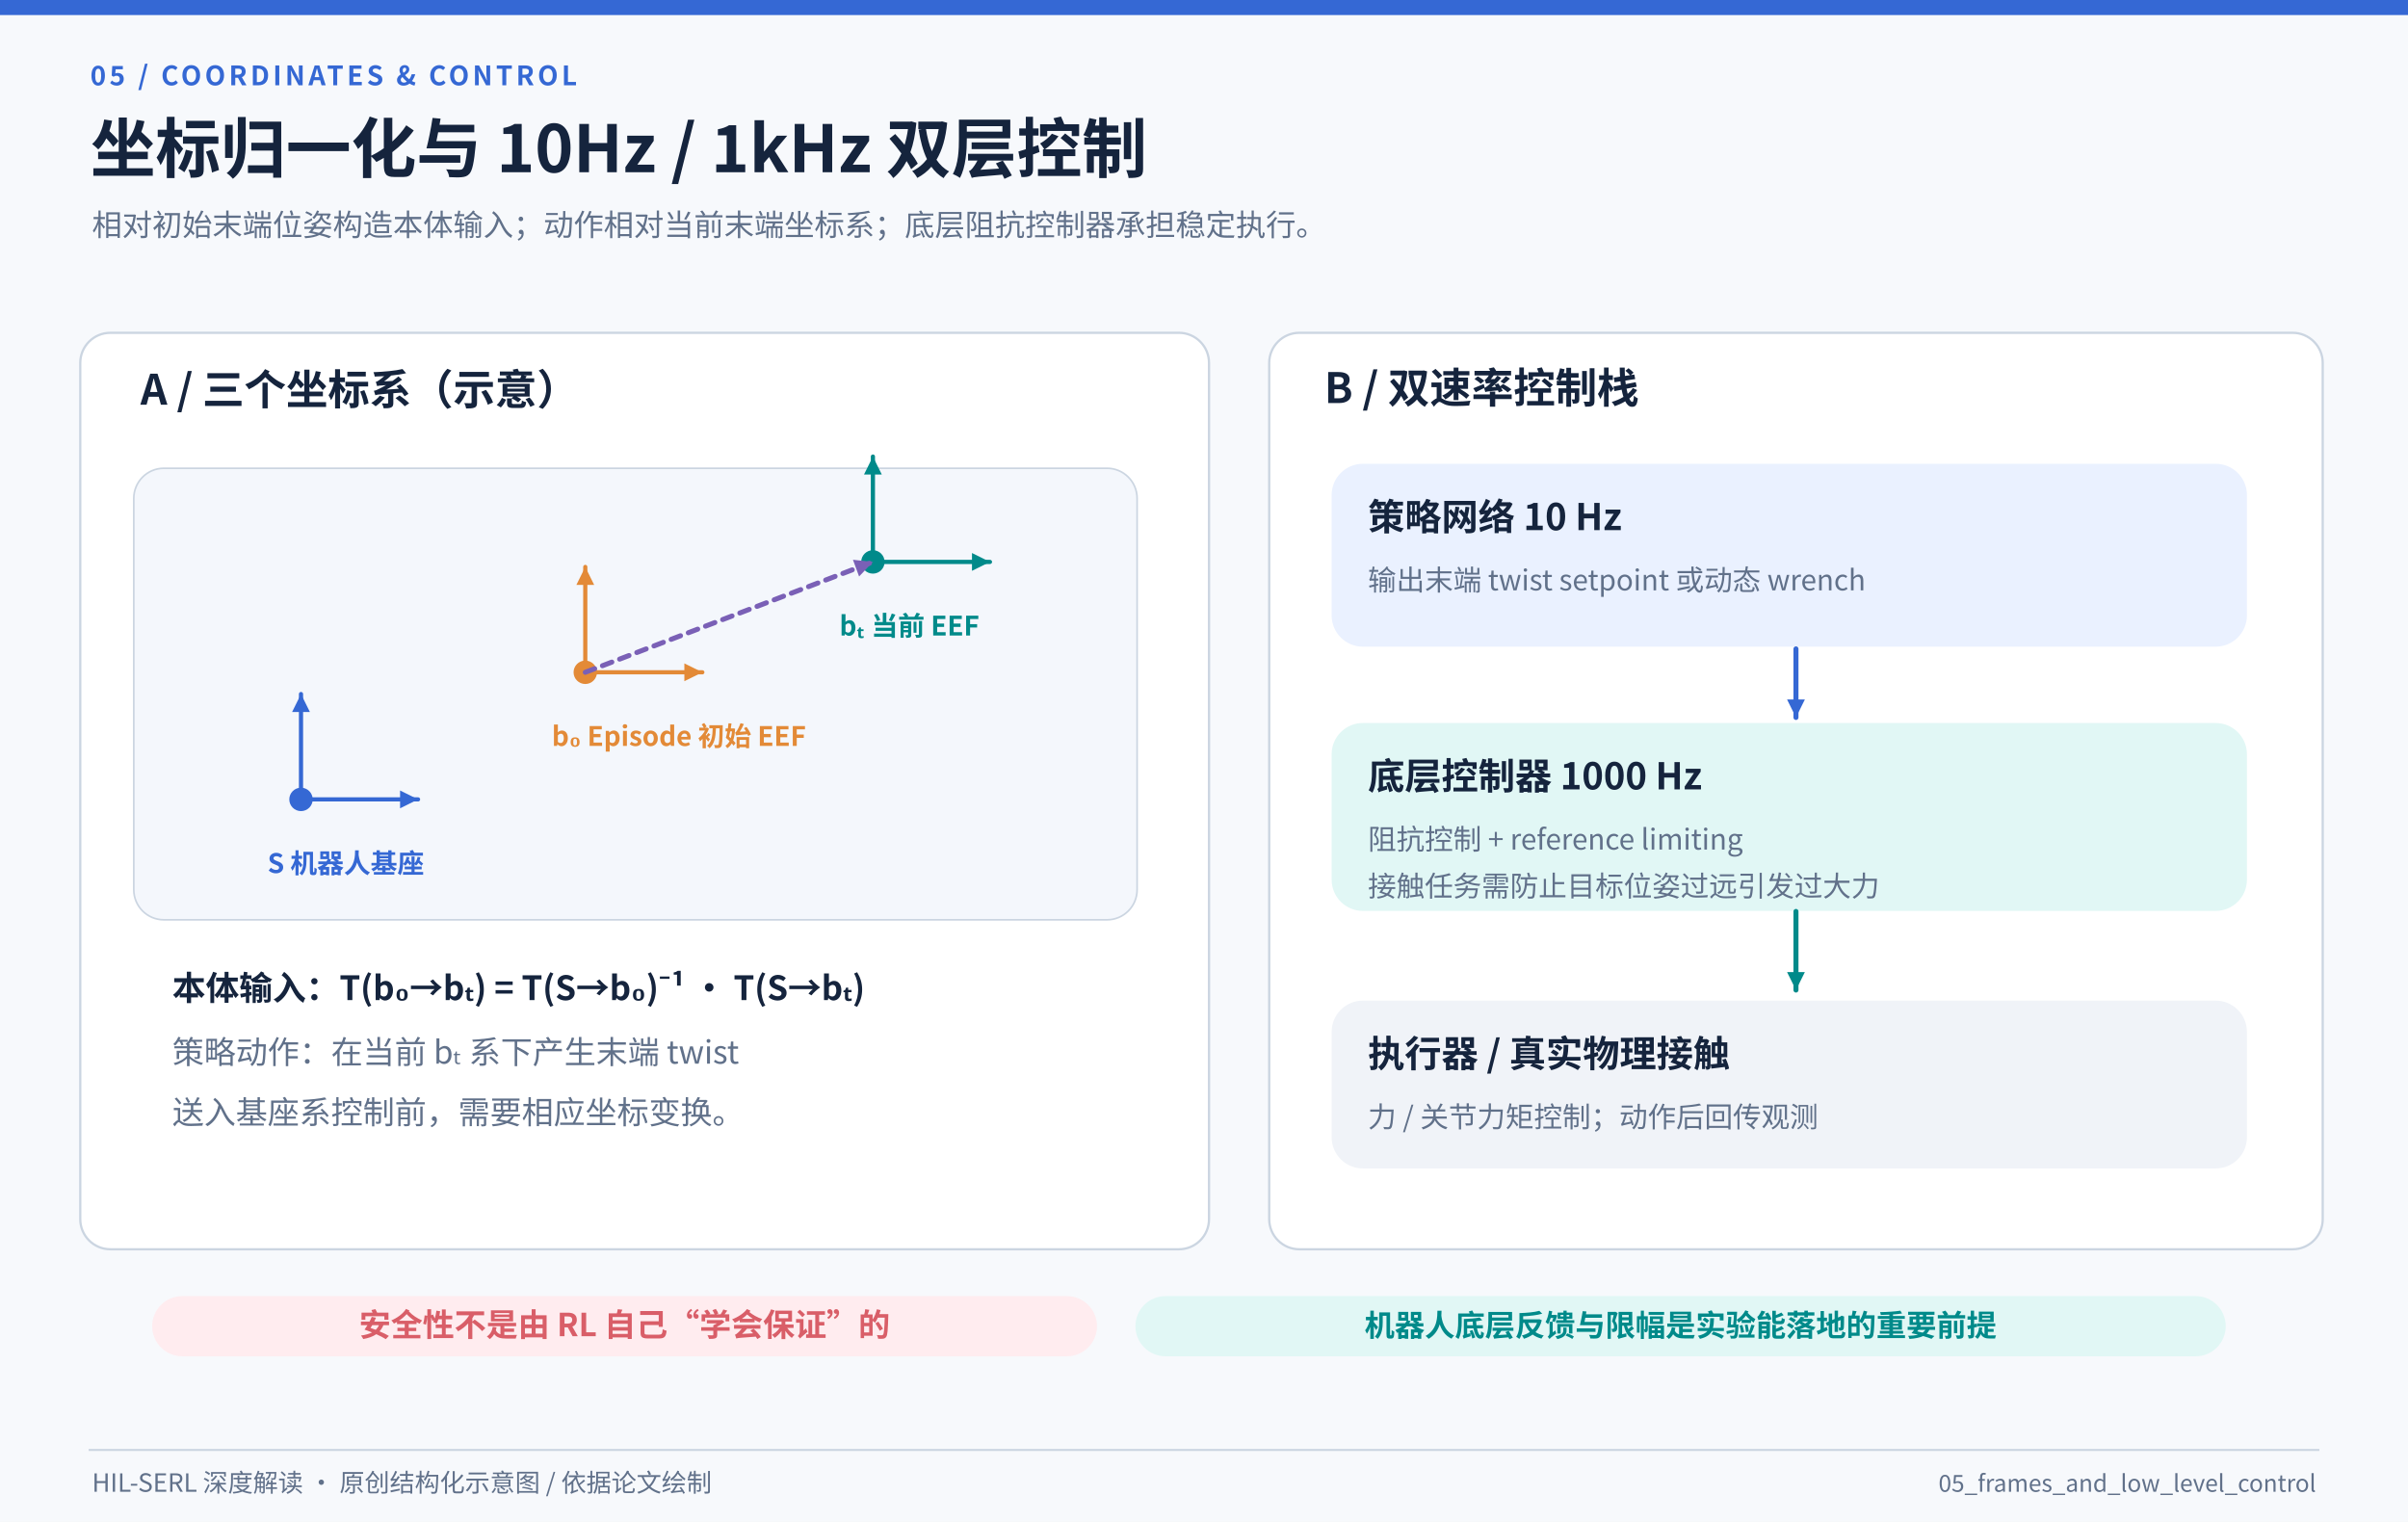
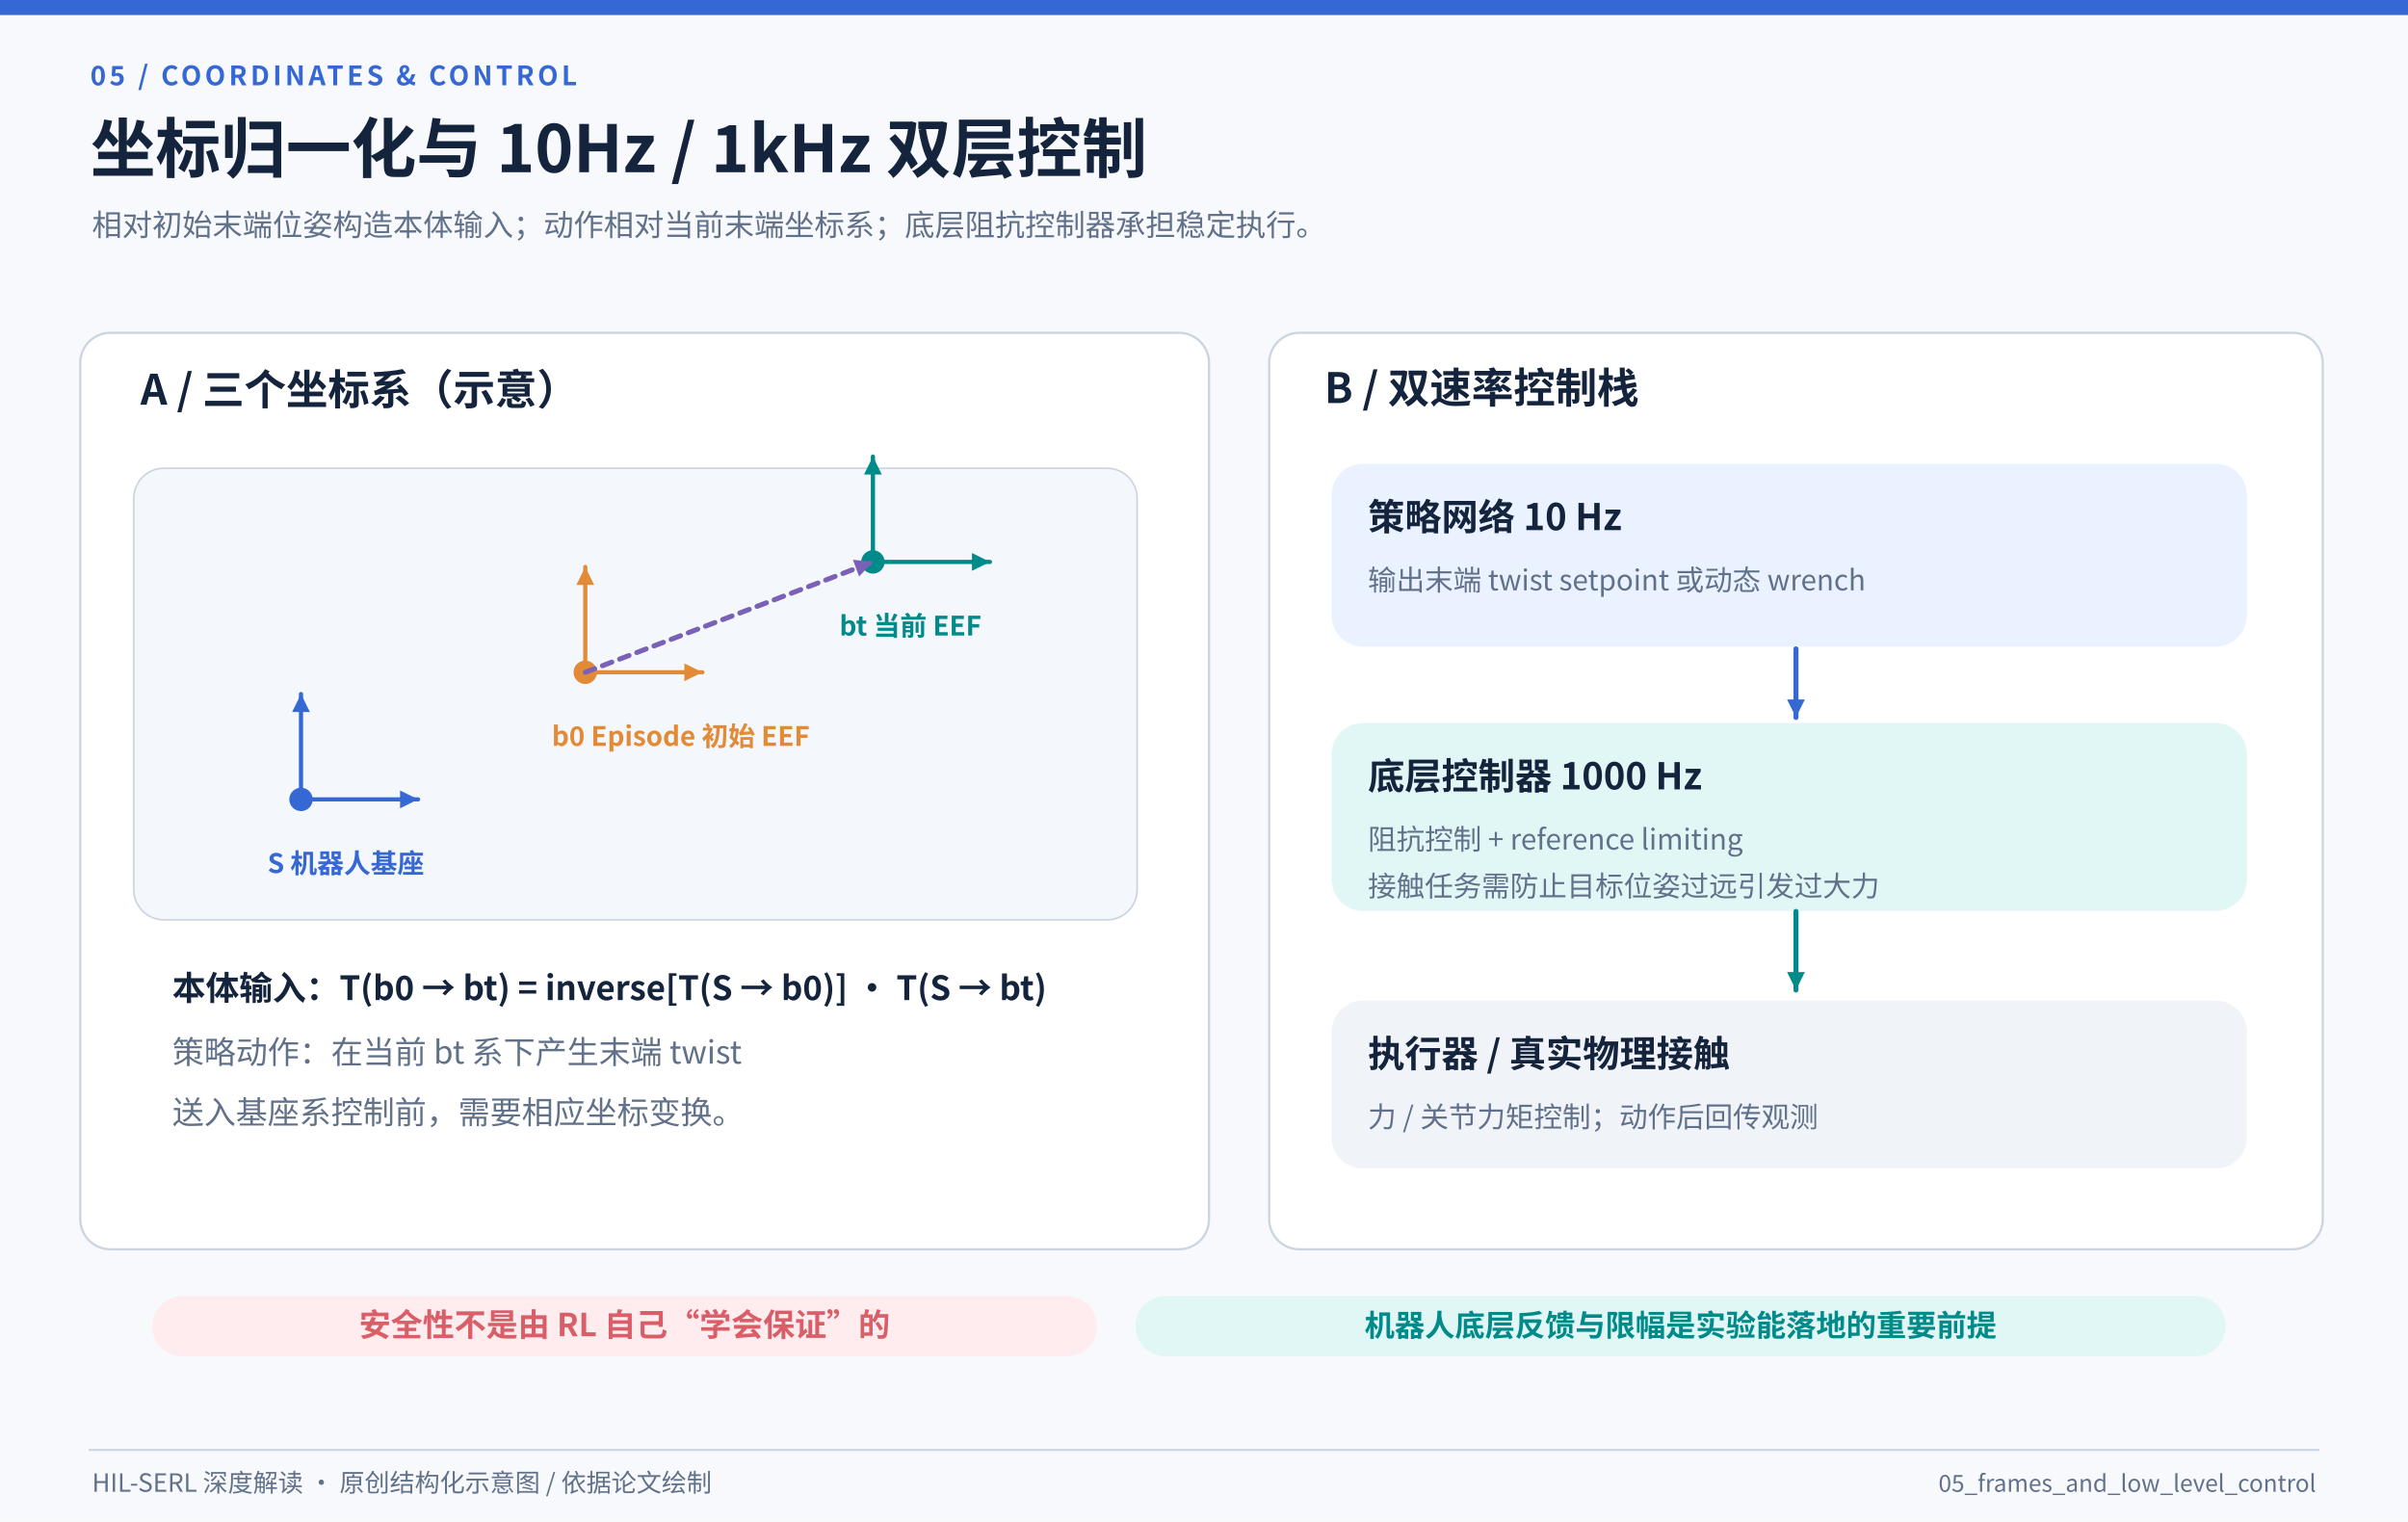
<svg xmlns="http://www.w3.org/2000/svg" baseProfile="full" height="910" version="1.1" viewBox="0 0 1440 910" width="1440">
  <defs />
  <rect fill="#F7F9FC" height="910" width="1440" x="0" y="0" />
  <rect fill="#3568D4" height="9" width="1440" x="0" y="0" />
  <text fill="#3568D4" font-family="Noto Sans CJK SC, Noto Sans SC, Arial, sans-serif" font-size="16" font-weight="600" letter-spacing="2" opacity="1" text-anchor="start" x="54" y="51">05  /  COORDINATES &amp; CONTROL</text>
  <text fill="#15243D" font-family="Noto Sans CJK SC, Noto Sans SC, Arial, sans-serif" font-size="39" font-weight="700" opacity="1" text-anchor="start" x="54" y="103">坐标归一化与 10Hz / 1kHz 双层控制</text>
  <text fill="#61718A" font-family="Noto Sans CJK SC, Noto Sans SC, Arial, sans-serif" font-size="18" font-weight="400" opacity="1" text-anchor="start" x="55" y="141">相对初始末端位姿构造本体输入；动作相对当前末端坐标系；底层阻抗控制器承担稳定执行。</text>
  <line stroke="#CBD5E1" stroke-width="1.2" x1="53" x2="1387" y1="867" y2="867" />
  <text fill="#61718A" font-family="Noto Sans CJK SC, Noto Sans SC, Arial, sans-serif" font-size="15" font-weight="400" opacity="1" text-anchor="start" x="55" y="892">HIL-SERL 深度解读   ·   原创结构化示意图 / 依据论文绘制</text>
  <text fill="#61718A" font-family="Noto Sans CJK SC, Noto Sans SC, Arial, sans-serif" font-size="14" font-weight="400" opacity="1" text-anchor="end" x="1385" y="892">05_frames_and_low_level_control</text>
  <rect fill="#FFFFFF" height="548" rx="18" ry="18" stroke="#CBD5E1" stroke-width="1.35" width="675" x="48" y="199" />
  <text fill="#15243D" font-family="Noto Sans CJK SC, Noto Sans SC, Arial, sans-serif" font-size="25" font-weight="700" opacity="1" text-anchor="start" x="84" y="242">A  /  三个坐标系（示意）</text>
  <rect fill="#F4F7FC" height="270" rx="18" stroke="#CBD5E1" width="600" x="80" y="280" />
  <circle cx="180" cy="478" fill="#3568D4" r="7" stroke="none" />
  <line fill="none" stroke="#3568D4" stroke-linecap="round" stroke-width="2.5" x1="180" x2="250" y1="478" y2="478" />
  <polygon fill="#3568D4" points="250,478 239.247,483.327 239.247,472.673" />
  <line fill="none" stroke="#3568D4" stroke-linecap="round" stroke-width="2.5" x1="180" x2="180" y1="478" y2="415" />
  <polygon fill="#3568D4" points="180,415 185.327,425.753 174.673,425.753" />
  <text fill="#3568D4" font-family="Noto Sans CJK SC, Noto Sans SC, Arial, sans-serif" font-size="16" font-weight="700" opacity="1" text-anchor="start" x="160" y="522">S  机器人基座</text>
  <circle cx="350" cy="402" fill="#E38A37" r="7" stroke="none" />
  <line fill="none" stroke="#E38A37" stroke-linecap="round" stroke-width="2.5" x1="350" x2="420" y1="402" y2="402" />
  <polygon fill="#E38A37" points="420,402 409.247,407.327 409.247,396.673" />
  <line fill="none" stroke="#E38A37" stroke-linecap="round" stroke-width="2.5" x1="350" x2="350" y1="402" y2="339" />
  <polygon fill="#E38A37" points="350,339 355.327,349.753 344.673,349.753" />
-   <text fill="#E38A37" font-family="Noto Sans CJK SC, Noto Sans SC, Arial, sans-serif" font-size="16" font-weight="700" opacity="1" text-anchor="start" x="330" y="446">b₀  Episode 初始 EEF</text>
+   <text fill="#E38A37" font-family="Noto Sans CJK SC, Noto Sans SC, Arial, sans-serif" font-size="16" font-weight="700" opacity="1" text-anchor="start" x="330" y="446">b0  Episode 初始 EEF</text>
  <circle cx="522" cy="336" fill="#008A8A" r="7" stroke="none" />
  <line fill="none" stroke="#008A8A" stroke-linecap="round" stroke-width="2.5" x1="522" x2="592" y1="336" y2="336" />
  <polygon fill="#008A8A" points="592,336 581.247,341.327 581.247,330.673" />
  <line fill="none" stroke="#008A8A" stroke-linecap="round" stroke-width="2.5" x1="522" x2="522" y1="336" y2="273" />
  <polygon fill="#008A8A" points="522,273 527.327,283.753 516.673,283.753" />
-   <text fill="#008A8A" font-family="Noto Sans CJK SC, Noto Sans SC, Arial, sans-serif" font-size="16" font-weight="700" opacity="1" text-anchor="start" x="502" y="380">bₜ  当前 EEF</text>
+   <text fill="#008A8A" font-family="Noto Sans CJK SC, Noto Sans SC, Arial, sans-serif" font-size="16" font-weight="700" opacity="1" text-anchor="start" x="502" y="380">bt  当前 EEF</text>
  <line fill="none" stroke="#7A60B6" stroke-dasharray="6,5" stroke-linecap="round" stroke-width="3" x1="350" x2="522" y1="402" y2="336" />
  <polygon fill="#7A60B6" points="522,336 513.746,344.711 510.07,334.71" />
-   <text fill="#15243D" font-family="Noto Sans CJK SC, Noto Sans SC, Arial, sans-serif" font-size="20" font-weight="600" opacity="1" text-anchor="start" x="103" y="598">本体输入：T(b₀→bₜ) = T(S→b₀)⁻¹ · T(S→bₜ)</text>
-   <text fill="#61718A" font-family="Noto Sans CJK SC, Noto Sans SC, Arial, sans-serif" font-size="19" font-weight="400" opacity="1" text-anchor="start" x="103" y="636">策略动作：在当前 bₜ 系下产生末端 twist</text>
+   <text fill="#15243D" font-family="Noto Sans CJK SC, Noto Sans SC, Arial, sans-serif" font-size="20" font-weight="600" opacity="1" text-anchor="start" x="103" y="598">本体输入：T(b0 → bt) = inverse[T(S → b0)] · T(S → bt)</text>
+   <text fill="#61718A" font-family="Noto Sans CJK SC, Noto Sans SC, Arial, sans-serif" font-size="19" font-weight="400" opacity="1" text-anchor="start" x="103" y="636">策略动作：在当前 bt 系下产生末端 twist</text>
  <text fill="#61718A" font-family="Noto Sans CJK SC, Noto Sans SC, Arial, sans-serif" font-size="19" font-weight="400" opacity="1" text-anchor="start" x="103" y="672">送入基座系控制前，需要相应坐标变换。</text>
  <rect fill="#FFFFFF" height="548" rx="18" ry="18" stroke="#CBD5E1" stroke-width="1.35" width="630" x="759" y="199" />
  <text fill="#15243D" font-family="Noto Sans CJK SC, Noto Sans SC, Arial, sans-serif" font-size="25" font-weight="700" opacity="1" text-anchor="start" x="792" y="241">B  /  双速率控制栈</text>
  <rect fill="#EAF1FF" height="108" rx="18" ry="18" stroke="#EAF1FF" stroke-width="1.35" width="546" x="797" y="278" />
  <text fill="#15243D" font-family="Noto Sans CJK SC, Noto Sans SC, Arial, sans-serif" font-size="22" font-weight="700" opacity="1" text-anchor="start" x="818" y="317">策略网络  10 Hz</text>
  <text fill="#61718A" font-family="Noto Sans CJK SC, Noto Sans SC, Arial, sans-serif" font-size="17" font-weight="400" opacity="1" text-anchor="start" x="818" y="353">输出末端 twist setpoint 或动态 wrench</text>
  <line fill="none" stroke="#3568D4" stroke-linecap="round" stroke-width="3" x1="1074" x2="1074" y1="388" y2="429" />
  <polygon fill="#3568D4" points="1074,429 1068.673,418.247 1079.327,418.247" />
  <rect fill="#E1F7F5" height="111" rx="18" ry="18" stroke="#E1F7F5" stroke-width="1.35" width="546" x="797" y="433" />
  <text fill="#15243D" font-family="Noto Sans CJK SC, Noto Sans SC, Arial, sans-serif" font-size="22" font-weight="700" opacity="1" text-anchor="start" x="818" y="472">底层控制器  1000 Hz</text>
  <text fill="#61718A" font-family="Noto Sans CJK SC, Noto Sans SC, Arial, sans-serif" font-size="17" font-weight="400" opacity="1" text-anchor="start" x="818" y="508">阻抗控制 + reference limiting</text>
  <text fill="#61718A" font-family="Noto Sans CJK SC, Noto Sans SC, Arial, sans-serif" font-size="17" font-weight="400" opacity="1" text-anchor="start" x="818" y="536">接触任务需防止目标位姿过远引发过大力</text>
  <line fill="none" stroke="#008A8A" stroke-linecap="round" stroke-width="3" x1="1074" x2="1074" y1="545" y2="592" />
  <polygon fill="#008A8A" points="1074,592 1068.673,581.247 1079.327,581.247" />
  <rect fill="#F0F3F8" height="99" rx="18" ry="18" stroke="#F0F3F8" stroke-width="1.35" width="546" x="797" y="599" />
  <text fill="#15243D" font-family="Noto Sans CJK SC, Noto Sans SC, Arial, sans-serif" font-size="22" font-weight="700" opacity="1" text-anchor="start" x="818" y="638">执行器 / 真实物理接触</text>
  <text fill="#61718A" font-family="Noto Sans CJK SC, Noto Sans SC, Arial, sans-serif" font-size="17" font-weight="400" opacity="1" text-anchor="start" x="818" y="674">力 / 关节力矩控制；动作后回传观测</text>
  <rect fill="#FFECEF" height="36" rx="18" width="565" x="91" y="775" />
  <text fill="#D95E68" font-family="Noto Sans CJK SC, Noto Sans SC, Arial, sans-serif" font-size="19" font-weight="600" opacity="1" text-anchor="middle" x="373.5" y="799">安全性不是由 RL 自己“学会保证”的</text>
  <rect fill="#E1F7F5" height="36" rx="18" width="652" x="679" y="775" />
  <text fill="#008A8A" font-family="Noto Sans CJK SC, Noto Sans SC, Arial, sans-serif" font-size="18" font-weight="600" opacity="1" text-anchor="middle" x="1005.0" y="799">机器人底层反馈与限幅是实验能落地的重要前提</text>
</svg>
